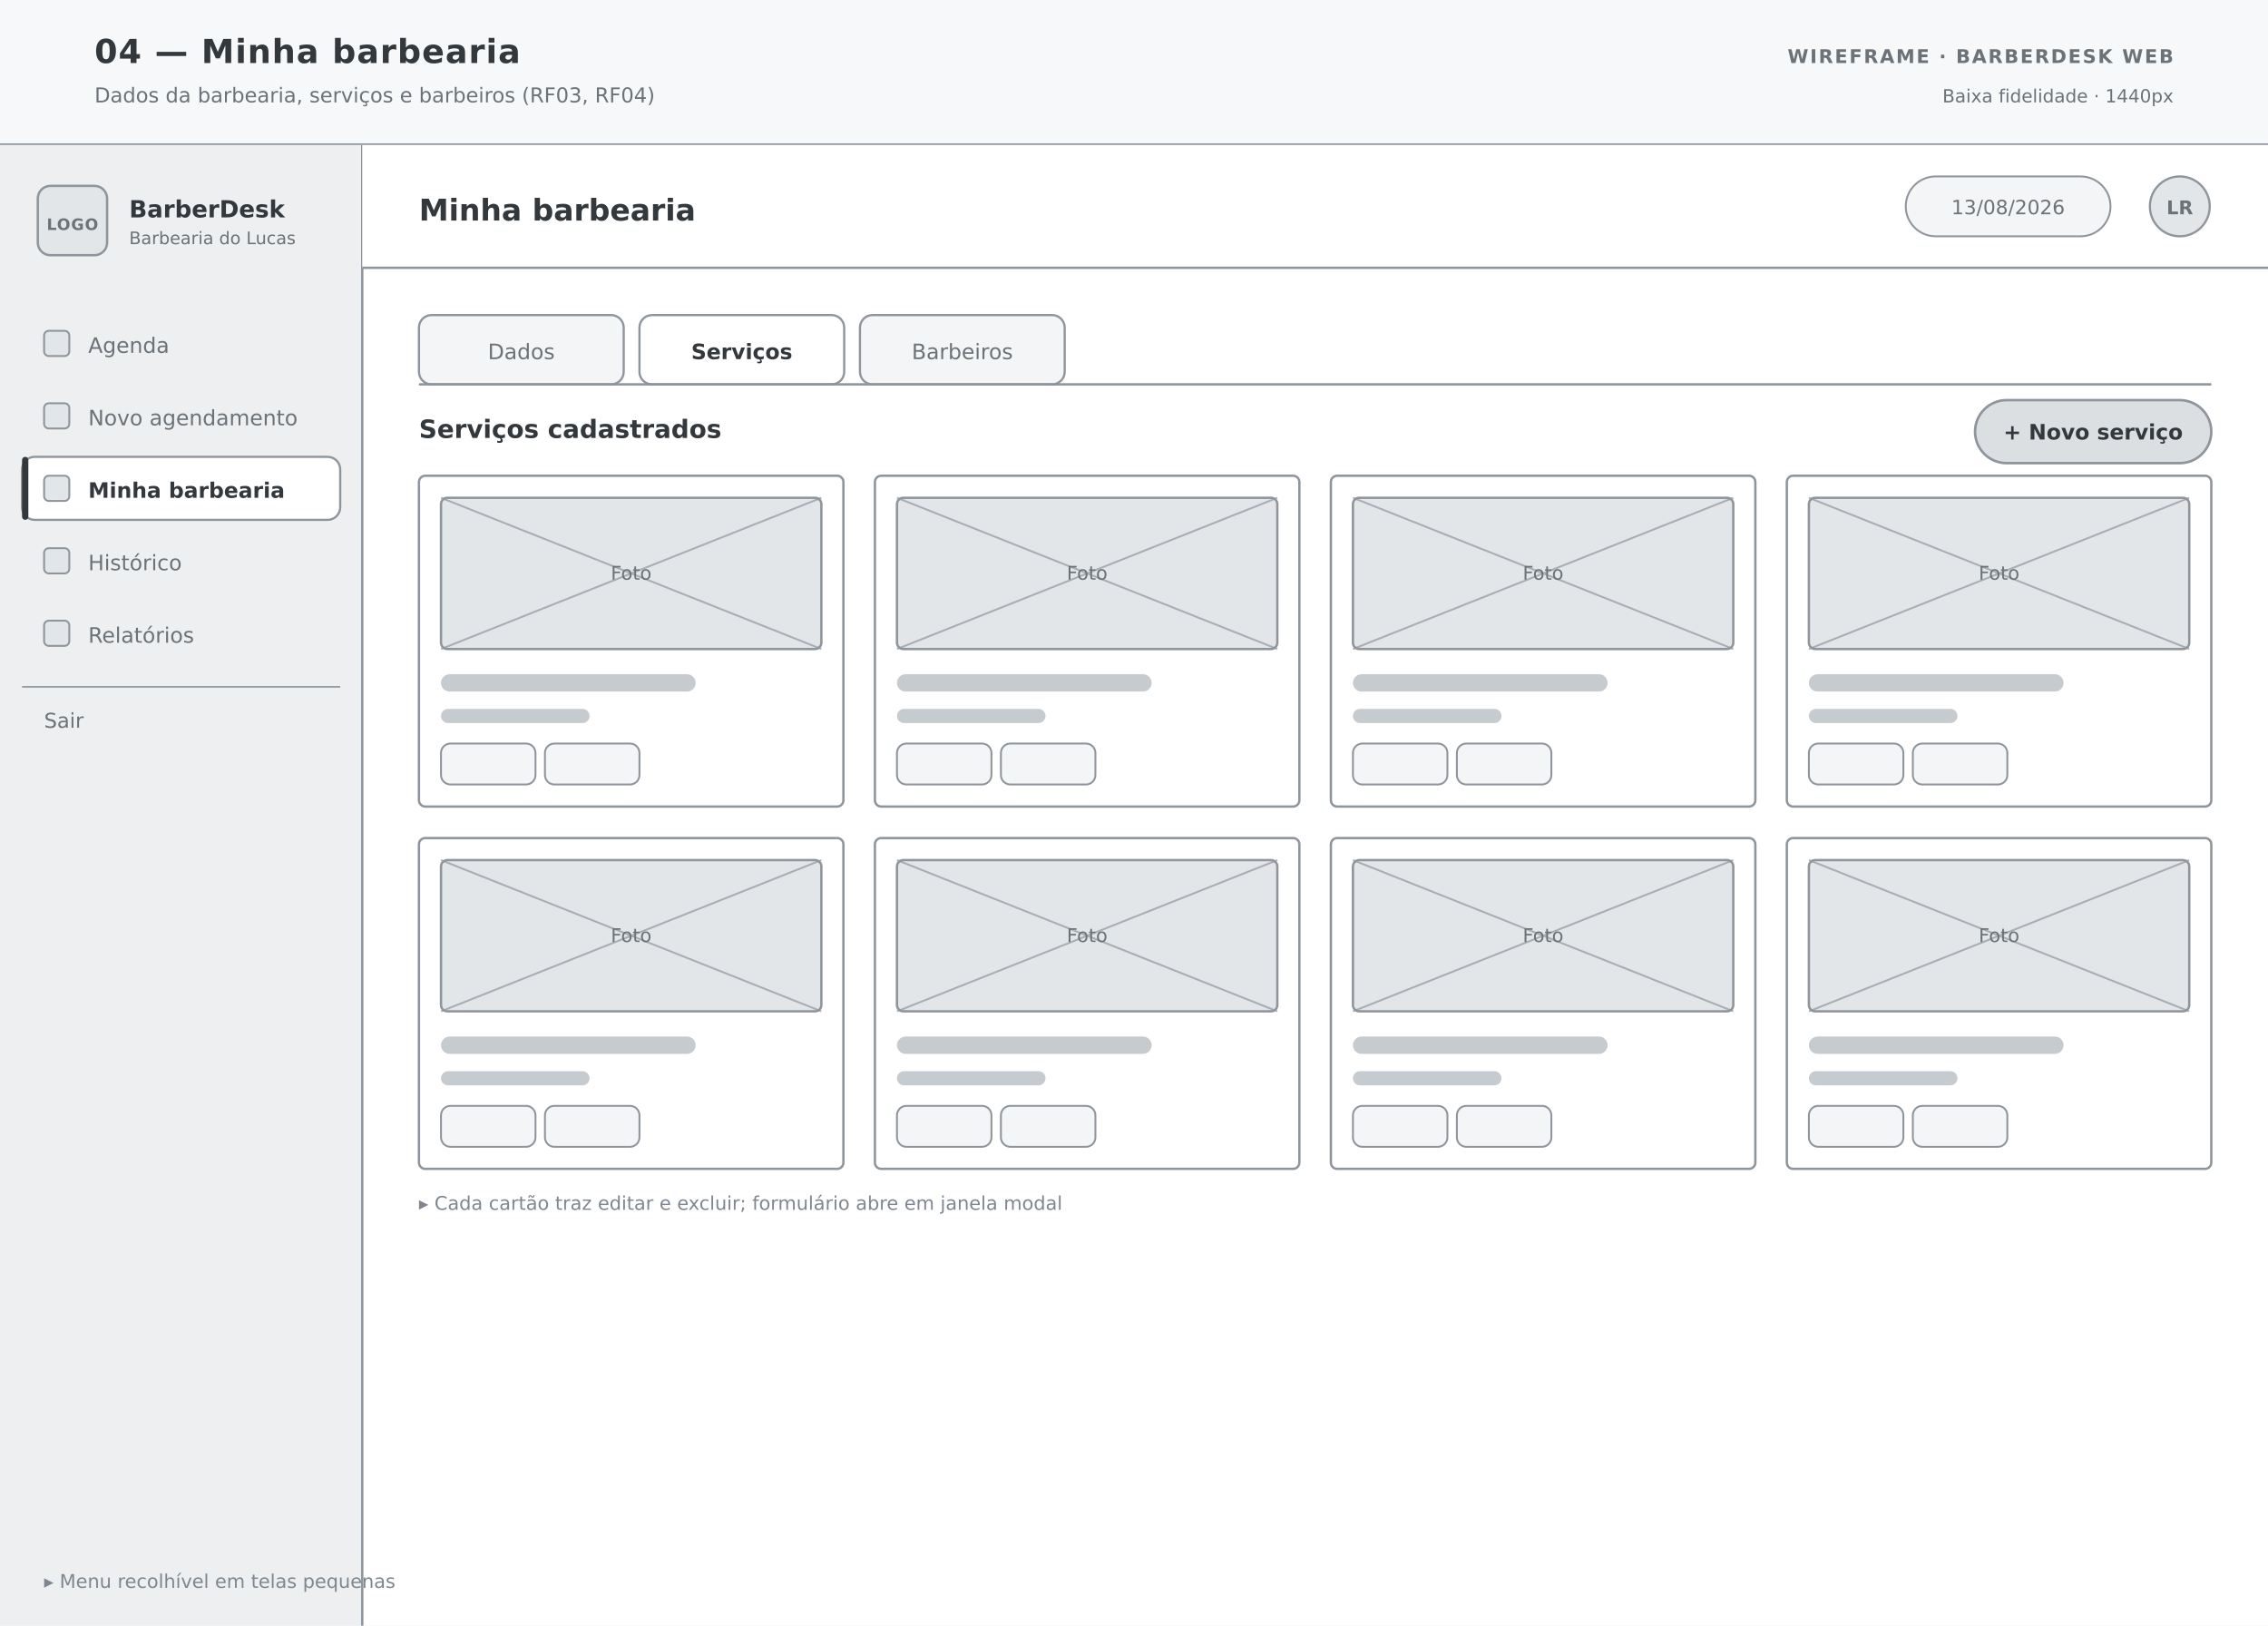
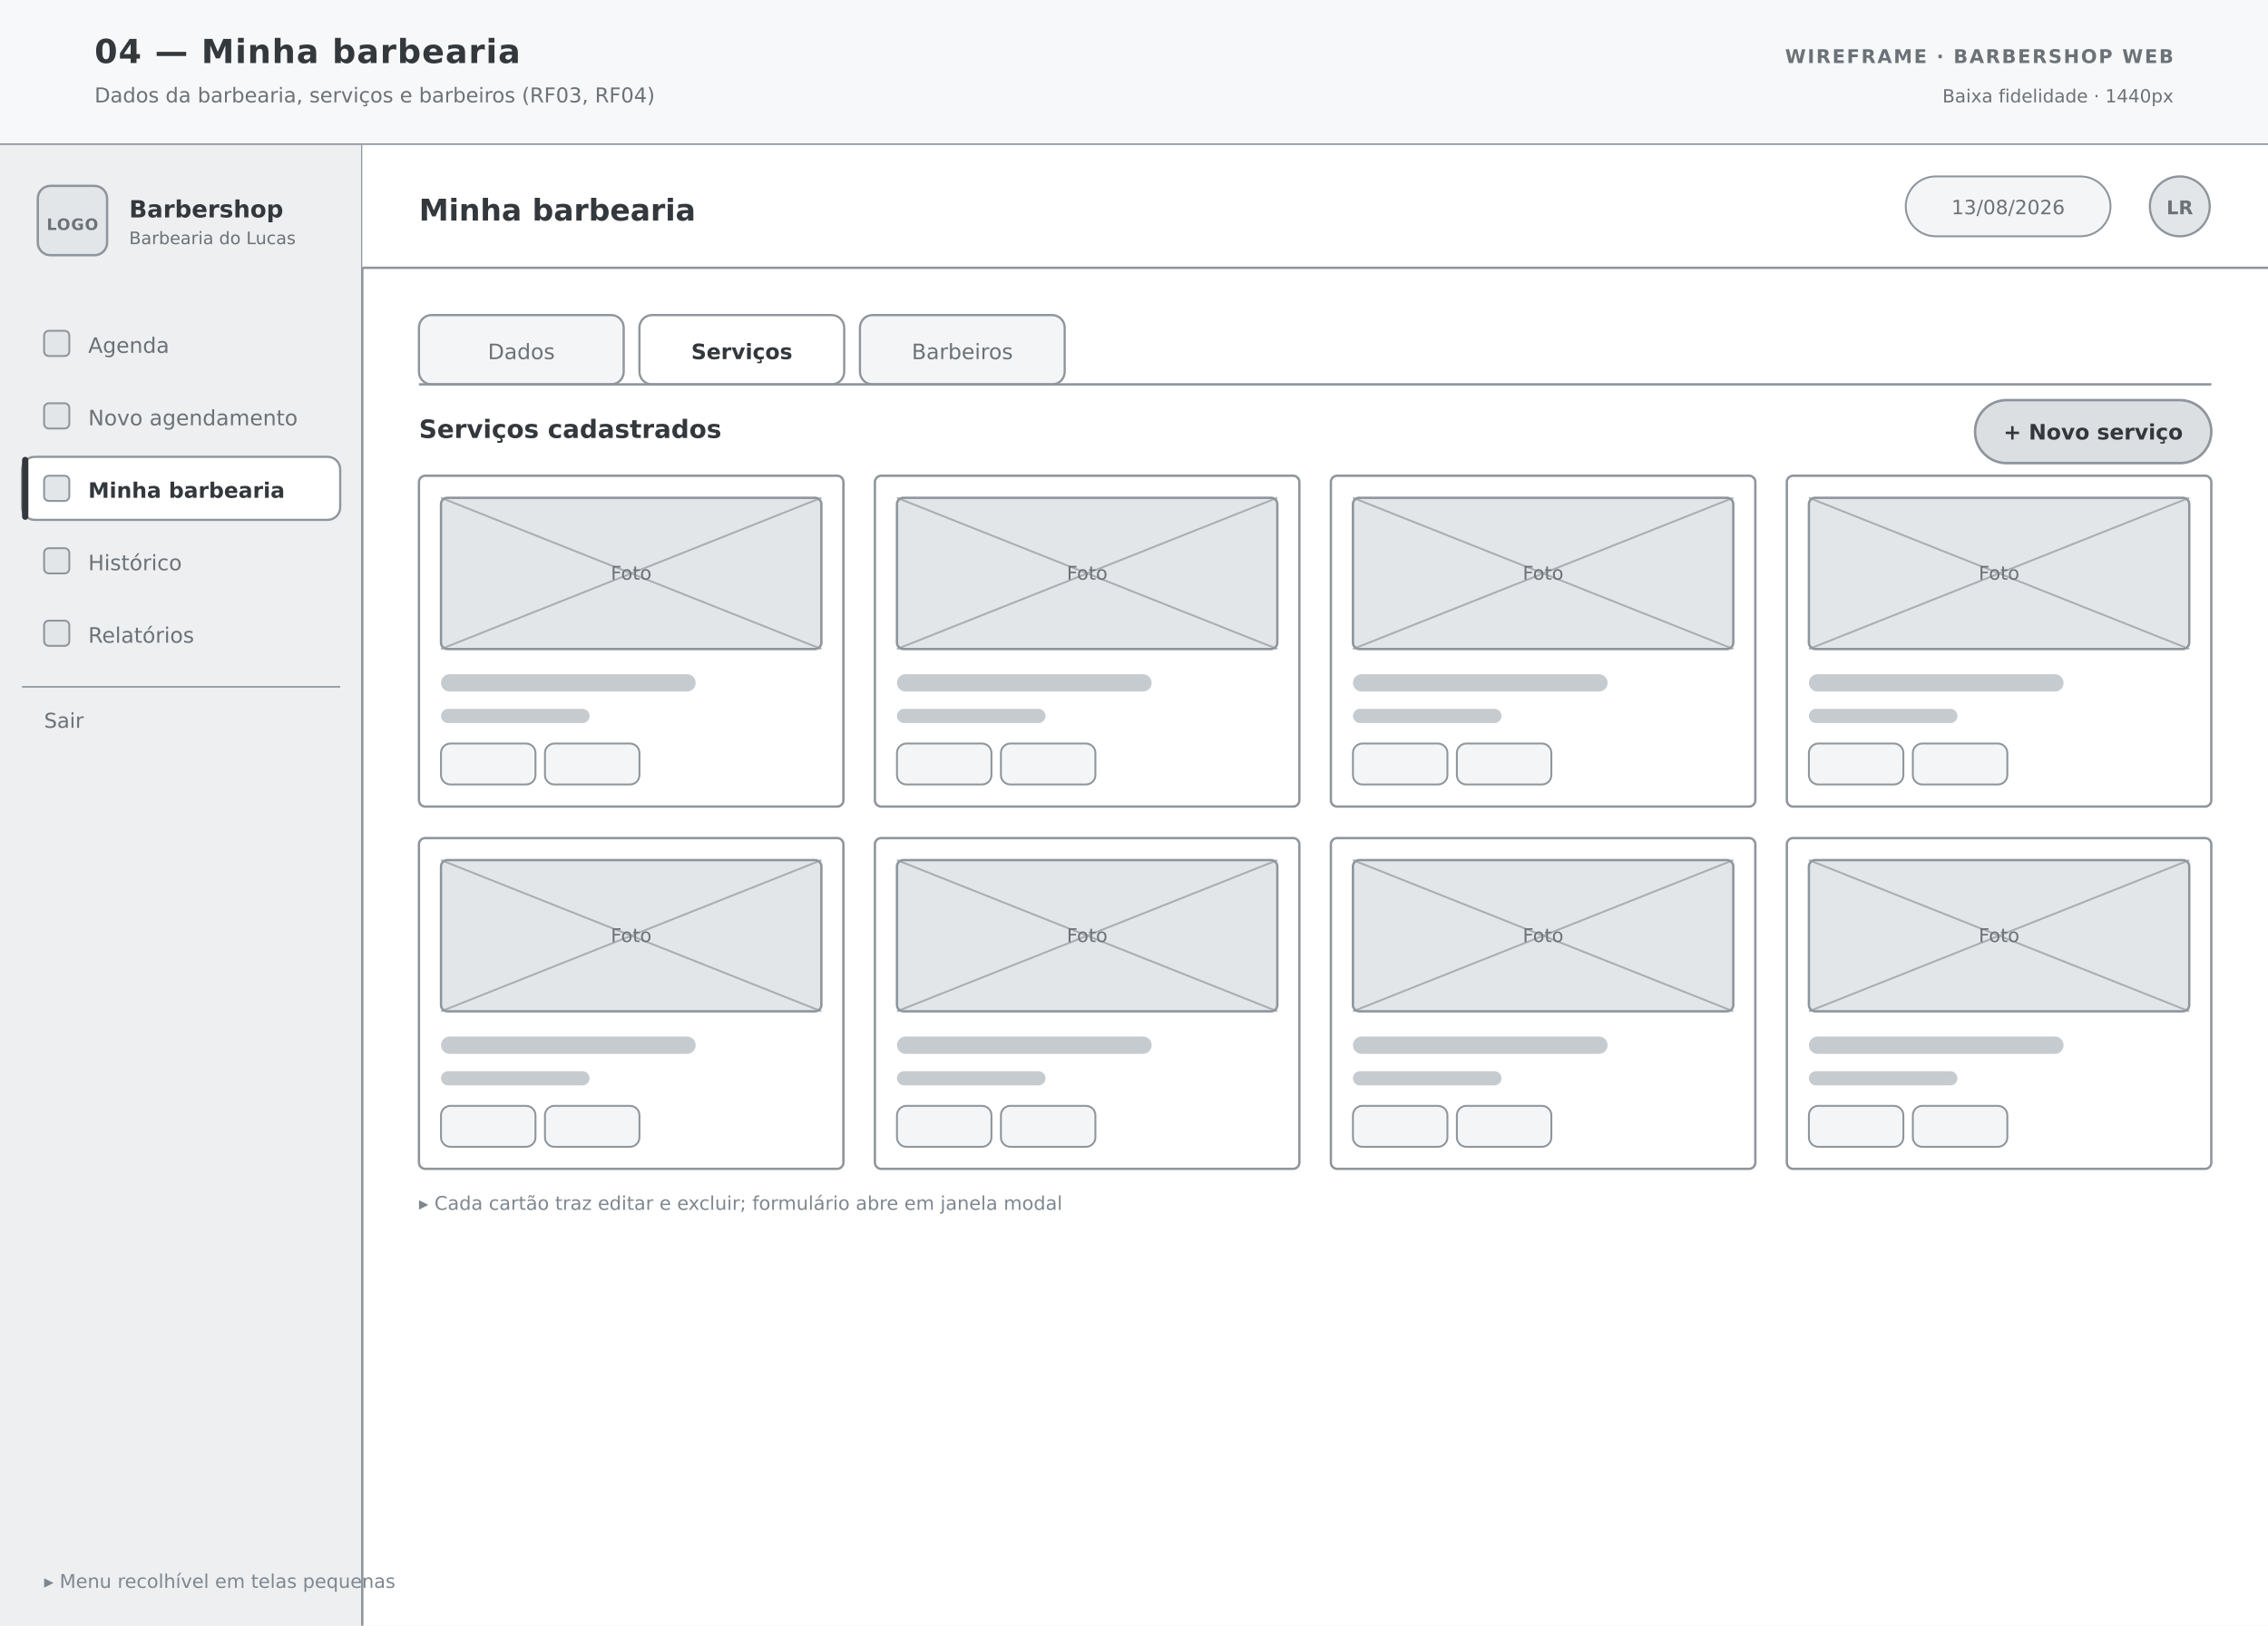
<svg xmlns="http://www.w3.org/2000/svg" width="1440" height="1032" viewBox="0 0 1440 1032">
  <rect width="1440" height="1032" fill="#FFFFFF" />
  <rect x="0" y="0" width="1440" height="92" rx="0" fill="#F7F8F9" />
  <text x="60" y="40" font-family="DejaVu Sans, Arial, sans-serif" font-size="21" font-weight="bold" fill="#33383D" text-anchor="start" letter-spacing="0.6">04 — Minha barbearia</text>
  <text x="60" y="65" font-family="DejaVu Sans, Arial, sans-serif" font-size="13" font-weight="normal" fill="#6B7278" text-anchor="start" letter-spacing="0">Dados da barbearia, serviços e barbeiros (RF03, RF04)</text>
-   <text x="1380" y="40" font-family="DejaVu Sans, Arial, sans-serif" font-size="12" font-weight="bold" fill="#6B7278" text-anchor="end" letter-spacing="1">WIREFRAME · BARBERDESK WEB</text>
+   <text x="1380" y="40" font-family="DejaVu Sans, Arial, sans-serif" font-size="12" font-weight="bold" fill="#6B7278" text-anchor="end" letter-spacing="1">WIREFRAME · BARBERSHOP WEB</text>
  <text x="1380" y="65" font-family="DejaVu Sans, Arial, sans-serif" font-size="11.5" font-weight="normal" fill="#6B7278" text-anchor="end" letter-spacing="0">Baixa fidelidade · 1440px</text>
  <line x1="0" y1="92" x2="1440" y2="92" stroke="#8E959C" stroke-width="2" />
  <rect x="0" y="92" width="230" height="940" rx="0" fill="#EDEFF1" />
  <line x1="230" y1="92" x2="230" y2="1032" stroke="#8E959C" stroke-width="1.5" />
  <rect x="24" y="118" width="44" height="44" rx="8" fill="#E3E6E8" stroke="#8E959C" stroke-width="1.5" />
  <text x="46" y="146" font-family="DejaVu Sans, Arial, sans-serif" font-size="10" font-weight="bold" fill="#6B7278" text-anchor="middle" letter-spacing="0.5">LOGO</text>
-   <text x="82" y="138" font-family="DejaVu Sans, Arial, sans-serif" font-size="15" font-weight="bold" fill="#33383D" text-anchor="start" letter-spacing="0">BarberDesk</text>
+   <text x="82" y="138" font-family="DejaVu Sans, Arial, sans-serif" font-size="15" font-weight="bold" fill="#33383D" text-anchor="start" letter-spacing="0">Barbershop</text>
  <text x="82" y="155" font-family="DejaVu Sans, Arial, sans-serif" font-size="11" font-weight="normal" fill="#6B7278" text-anchor="start" letter-spacing="0">Barbearia do Lucas</text>
  <rect x="28" y="210" width="16" height="16" rx="3" fill="#E3E6E8" stroke="#8E959C" stroke-width="1.2" />
  <text x="56" y="224" font-family="DejaVu Sans, Arial, sans-serif" font-size="13.5" font-weight="normal" fill="#6B7278" text-anchor="start" letter-spacing="0">Agenda</text>
  <rect x="28" y="256" width="16" height="16" rx="3" fill="#E3E6E8" stroke="#8E959C" stroke-width="1.2" />
  <text x="56" y="270" font-family="DejaVu Sans, Arial, sans-serif" font-size="13.5" font-weight="normal" fill="#6B7278" text-anchor="start" letter-spacing="0">Novo agendamento</text>
  <rect x="14" y="290" width="202" height="40" rx="8" fill="#FFFFFF" stroke="#8E959C" stroke-width="1.4" />
  <rect x="14" y="290" width="4" height="40" rx="2" fill="#33383D" />
  <rect x="28" y="302" width="16" height="16" rx="3" fill="#E3E6E8" stroke="#8E959C" stroke-width="1.2" />
  <text x="56" y="316" font-family="DejaVu Sans, Arial, sans-serif" font-size="13.5" font-weight="bold" fill="#33383D" text-anchor="start" letter-spacing="0">Minha barbearia</text>
  <rect x="28" y="348" width="16" height="16" rx="3" fill="#E3E6E8" stroke="#8E959C" stroke-width="1.2" />
  <text x="56" y="362" font-family="DejaVu Sans, Arial, sans-serif" font-size="13.5" font-weight="normal" fill="#6B7278" text-anchor="start" letter-spacing="0">Histórico</text>
  <rect x="28" y="394" width="16" height="16" rx="3" fill="#E3E6E8" stroke="#8E959C" stroke-width="1.2" />
  <text x="56" y="408" font-family="DejaVu Sans, Arial, sans-serif" font-size="13.5" font-weight="normal" fill="#6B7278" text-anchor="start" letter-spacing="0">Relatórios</text>
  <line x1="14" y1="436" x2="216" y2="436" stroke="#8E959C" stroke-width="1" />
  <text x="28" y="462" font-family="DejaVu Sans, Arial, sans-serif" font-size="13" font-weight="normal" fill="#6B7278" text-anchor="start" letter-spacing="0">Sair</text>
  <text x="28" y="1008" font-family="DejaVu Sans, Arial, sans-serif" font-size="12" font-weight="normal" fill="#7E8790" text-anchor="start" letter-spacing="0">▸ Menu recolhível em telas pequenas</text>
  <rect x="230" y="92" width="1210" height="78" rx="0" fill="#FFFFFF" />
  <line x1="230" y1="170" x2="1440" y2="170" stroke="#8E959C" stroke-width="1.5" />
  <text x="266" y="140" font-family="DejaVu Sans, Arial, sans-serif" font-size="19" font-weight="bold" fill="#33383D" text-anchor="start" letter-spacing="0">Minha barbearia</text>
  <rect x="1210" y="112" width="130" height="38" rx="19" fill="#F4F5F6" stroke="#8E959C" stroke-width="1.2" />
  <text x="1275" y="136" font-family="DejaVu Sans, Arial, sans-serif" font-size="12.5" font-weight="normal" fill="#6B7278" text-anchor="middle" letter-spacing="0">13/08/2026</text>
  <circle cx="1384" cy="131" r="19" fill="#E3E6E8" stroke="#8E959C" stroke-width="1.4" />
  <text x="1384" y="136" font-family="DejaVu Sans, Arial, sans-serif" font-size="12" font-weight="bold" fill="#6B7278" text-anchor="middle" letter-spacing="0">LR</text>
  <rect x="266" y="200" width="130" height="44" rx="8" fill="#F4F5F6" stroke="#8E959C" stroke-width="1.4" />
  <text x="331" y="228" font-family="DejaVu Sans, Arial, sans-serif" font-size="13.5" font-weight="normal" fill="#6B7278" text-anchor="middle" letter-spacing="0">Dados</text>
  <rect x="406" y="200" width="130" height="44" rx="8" fill="#FFFFFF" stroke="#8E959C" stroke-width="1.4" />
  <text x="471" y="228" font-family="DejaVu Sans, Arial, sans-serif" font-size="13.5" font-weight="bold" fill="#33383D" text-anchor="middle" letter-spacing="0">Serviços</text>
  <rect x="546" y="200" width="130" height="44" rx="8" fill="#F4F5F6" stroke="#8E959C" stroke-width="1.4" />
  <text x="611" y="228" font-family="DejaVu Sans, Arial, sans-serif" font-size="13.5" font-weight="normal" fill="#6B7278" text-anchor="middle" letter-spacing="0">Barbeiros</text>
  <line x1="266" y1="244" x2="1404" y2="244" stroke="#8E959C" stroke-width="1.5" />
  <text x="266" y="278" font-family="DejaVu Sans, Arial, sans-serif" font-size="16" font-weight="bold" fill="#33383D" text-anchor="start" letter-spacing="0">Serviços cadastrados</text>
  <rect x="1254" y="254" width="150" height="40" rx="20" fill="#DCDFE2" stroke="#8E959C" stroke-width="1.6" />
  <text x="1329" y="279" font-family="DejaVu Sans, Arial, sans-serif" font-size="13.5" font-weight="bold" fill="#33383D" text-anchor="middle" letter-spacing="0">+ Novo serviço</text>
  <rect x="266" y="302" width="269.5" height="210" rx="4" fill="#FFFFFF" stroke="#8E959C" stroke-width="1.5" />
  <rect x="280" y="316" width="241.5" height="96" rx="4" fill="#E3E6E8" stroke="#8E959C" stroke-width="1.5" />
  <path d="M280 316 L521.5 412 M521.5 316 L280 412" stroke="#8E959C" stroke-width="1.2" opacity="0.7" />
  <text x="400.75" y="368" font-family="DejaVu Sans, Arial, sans-serif" font-size="12" font-weight="normal" fill="#6B7278" text-anchor="middle" letter-spacing="0">Foto</text>
  <rect x="280" y="428" width="161.7" height="11" rx="5.5" fill="#C6CBD0" />
  <rect x="280" y="450" width="94.325" height="9" rx="4.5" fill="#C6CBD0" />
  <rect x="280" y="472" width="60" height="26" rx="6" fill="#F4F5F6" stroke="#8E959C" stroke-width="1.2" />
  <rect x="346" y="472" width="60" height="26" rx="6" fill="#F4F5F6" stroke="#8E959C" stroke-width="1.2" />
  <rect x="555.5" y="302" width="269.5" height="210" rx="4" fill="#FFFFFF" stroke="#8E959C" stroke-width="1.5" />
  <rect x="569.5" y="316" width="241.5" height="96" rx="4" fill="#E3E6E8" stroke="#8E959C" stroke-width="1.5" />
  <path d="M569.5 316 L811 412 M811 316 L569.5 412" stroke="#8E959C" stroke-width="1.2" opacity="0.7" />
  <text x="690.25" y="368" font-family="DejaVu Sans, Arial, sans-serif" font-size="12" font-weight="normal" fill="#6B7278" text-anchor="middle" letter-spacing="0">Foto</text>
  <rect x="569.5" y="428" width="161.7" height="11" rx="5.5" fill="#C6CBD0" />
  <rect x="569.5" y="450" width="94.325" height="9" rx="4.5" fill="#C6CBD0" />
  <rect x="569.5" y="472" width="60" height="26" rx="6" fill="#F4F5F6" stroke="#8E959C" stroke-width="1.2" />
  <rect x="635.5" y="472" width="60" height="26" rx="6" fill="#F4F5F6" stroke="#8E959C" stroke-width="1.2" />
  <rect x="845" y="302" width="269.5" height="210" rx="4" fill="#FFFFFF" stroke="#8E959C" stroke-width="1.5" />
  <rect x="859" y="316" width="241.5" height="96" rx="4" fill="#E3E6E8" stroke="#8E959C" stroke-width="1.5" />
  <path d="M859 316 L1100.5 412 M1100.5 316 L859 412" stroke="#8E959C" stroke-width="1.2" opacity="0.7" />
  <text x="979.75" y="368" font-family="DejaVu Sans, Arial, sans-serif" font-size="12" font-weight="normal" fill="#6B7278" text-anchor="middle" letter-spacing="0">Foto</text>
  <rect x="859" y="428" width="161.7" height="11" rx="5.5" fill="#C6CBD0" />
  <rect x="859" y="450" width="94.325" height="9" rx="4.5" fill="#C6CBD0" />
  <rect x="859" y="472" width="60" height="26" rx="6" fill="#F4F5F6" stroke="#8E959C" stroke-width="1.2" />
  <rect x="925" y="472" width="60" height="26" rx="6" fill="#F4F5F6" stroke="#8E959C" stroke-width="1.2" />
  <rect x="1134.5" y="302" width="269.5" height="210" rx="4" fill="#FFFFFF" stroke="#8E959C" stroke-width="1.5" />
  <rect x="1148.5" y="316" width="241.5" height="96" rx="4" fill="#E3E6E8" stroke="#8E959C" stroke-width="1.5" />
  <path d="M1148.5 316 L1390 412 M1390 316 L1148.5 412" stroke="#8E959C" stroke-width="1.2" opacity="0.7" />
  <text x="1269.25" y="368" font-family="DejaVu Sans, Arial, sans-serif" font-size="12" font-weight="normal" fill="#6B7278" text-anchor="middle" letter-spacing="0">Foto</text>
  <rect x="1148.5" y="428" width="161.7" height="11" rx="5.5" fill="#C6CBD0" />
  <rect x="1148.5" y="450" width="94.325" height="9" rx="4.5" fill="#C6CBD0" />
  <rect x="1148.5" y="472" width="60" height="26" rx="6" fill="#F4F5F6" stroke="#8E959C" stroke-width="1.2" />
  <rect x="1214.5" y="472" width="60" height="26" rx="6" fill="#F4F5F6" stroke="#8E959C" stroke-width="1.2" />
  <rect x="266" y="532" width="269.5" height="210" rx="4" fill="#FFFFFF" stroke="#8E959C" stroke-width="1.5" />
  <rect x="280" y="546" width="241.5" height="96" rx="4" fill="#E3E6E8" stroke="#8E959C" stroke-width="1.5" />
  <path d="M280 546 L521.5 642 M521.5 546 L280 642" stroke="#8E959C" stroke-width="1.2" opacity="0.7" />
  <text x="400.75" y="598" font-family="DejaVu Sans, Arial, sans-serif" font-size="12" font-weight="normal" fill="#6B7278" text-anchor="middle" letter-spacing="0">Foto</text>
  <rect x="280" y="658" width="161.7" height="11" rx="5.5" fill="#C6CBD0" />
  <rect x="280" y="680" width="94.325" height="9" rx="4.5" fill="#C6CBD0" />
  <rect x="280" y="702" width="60" height="26" rx="6" fill="#F4F5F6" stroke="#8E959C" stroke-width="1.2" />
  <rect x="346" y="702" width="60" height="26" rx="6" fill="#F4F5F6" stroke="#8E959C" stroke-width="1.2" />
  <rect x="555.5" y="532" width="269.5" height="210" rx="4" fill="#FFFFFF" stroke="#8E959C" stroke-width="1.5" />
  <rect x="569.5" y="546" width="241.5" height="96" rx="4" fill="#E3E6E8" stroke="#8E959C" stroke-width="1.5" />
  <path d="M569.5 546 L811 642 M811 546 L569.5 642" stroke="#8E959C" stroke-width="1.2" opacity="0.7" />
  <text x="690.25" y="598" font-family="DejaVu Sans, Arial, sans-serif" font-size="12" font-weight="normal" fill="#6B7278" text-anchor="middle" letter-spacing="0">Foto</text>
  <rect x="569.5" y="658" width="161.7" height="11" rx="5.5" fill="#C6CBD0" />
  <rect x="569.5" y="680" width="94.325" height="9" rx="4.5" fill="#C6CBD0" />
  <rect x="569.5" y="702" width="60" height="26" rx="6" fill="#F4F5F6" stroke="#8E959C" stroke-width="1.2" />
  <rect x="635.5" y="702" width="60" height="26" rx="6" fill="#F4F5F6" stroke="#8E959C" stroke-width="1.2" />
  <rect x="845" y="532" width="269.5" height="210" rx="4" fill="#FFFFFF" stroke="#8E959C" stroke-width="1.5" />
  <rect x="859" y="546" width="241.5" height="96" rx="4" fill="#E3E6E8" stroke="#8E959C" stroke-width="1.5" />
  <path d="M859 546 L1100.5 642 M1100.5 546 L859 642" stroke="#8E959C" stroke-width="1.2" opacity="0.7" />
  <text x="979.75" y="598" font-family="DejaVu Sans, Arial, sans-serif" font-size="12" font-weight="normal" fill="#6B7278" text-anchor="middle" letter-spacing="0">Foto</text>
  <rect x="859" y="658" width="161.7" height="11" rx="5.5" fill="#C6CBD0" />
  <rect x="859" y="680" width="94.325" height="9" rx="4.5" fill="#C6CBD0" />
  <rect x="859" y="702" width="60" height="26" rx="6" fill="#F4F5F6" stroke="#8E959C" stroke-width="1.2" />
  <rect x="925" y="702" width="60" height="26" rx="6" fill="#F4F5F6" stroke="#8E959C" stroke-width="1.2" />
  <rect x="1134.5" y="532" width="269.5" height="210" rx="4" fill="#FFFFFF" stroke="#8E959C" stroke-width="1.5" />
  <rect x="1148.5" y="546" width="241.5" height="96" rx="4" fill="#E3E6E8" stroke="#8E959C" stroke-width="1.5" />
  <path d="M1148.5 546 L1390 642 M1390 546 L1148.5 642" stroke="#8E959C" stroke-width="1.2" opacity="0.7" />
  <text x="1269.25" y="598" font-family="DejaVu Sans, Arial, sans-serif" font-size="12" font-weight="normal" fill="#6B7278" text-anchor="middle" letter-spacing="0">Foto</text>
  <rect x="1148.5" y="658" width="161.7" height="11" rx="5.5" fill="#C6CBD0" />
  <rect x="1148.5" y="680" width="94.325" height="9" rx="4.5" fill="#C6CBD0" />
  <rect x="1148.5" y="702" width="60" height="26" rx="6" fill="#F4F5F6" stroke="#8E959C" stroke-width="1.2" />
  <rect x="1214.5" y="702" width="60" height="26" rx="6" fill="#F4F5F6" stroke="#8E959C" stroke-width="1.2" />
  <text x="266" y="768" font-family="DejaVu Sans, Arial, sans-serif" font-size="12" font-weight="normal" fill="#7E8790" text-anchor="start" letter-spacing="0">▸ Cada cartão traz editar e excluir; formulário abre em janela modal</text>
</svg>
